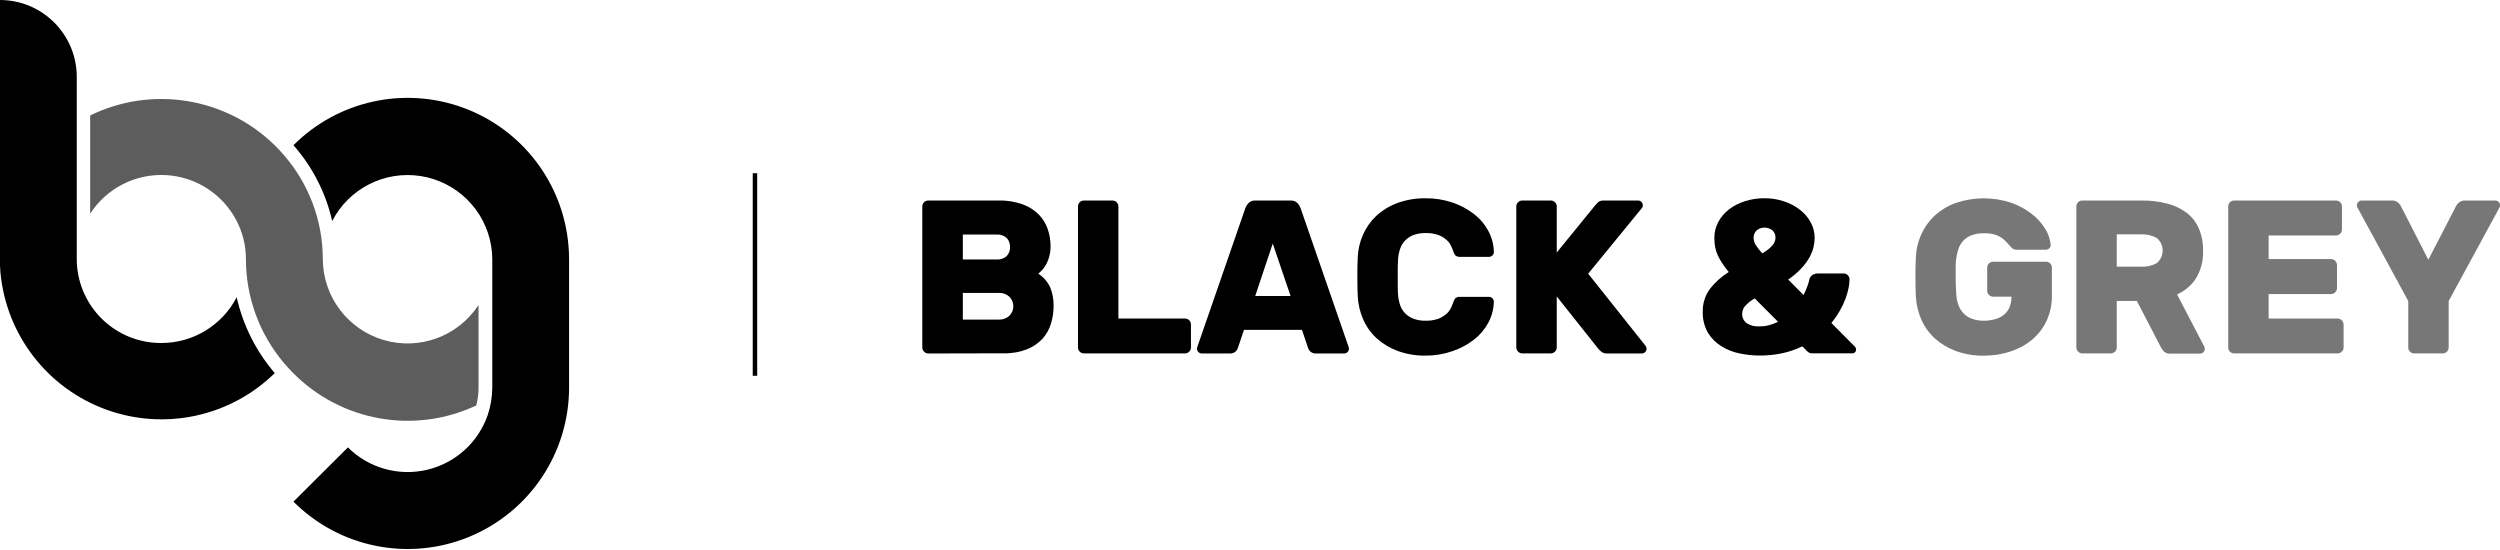
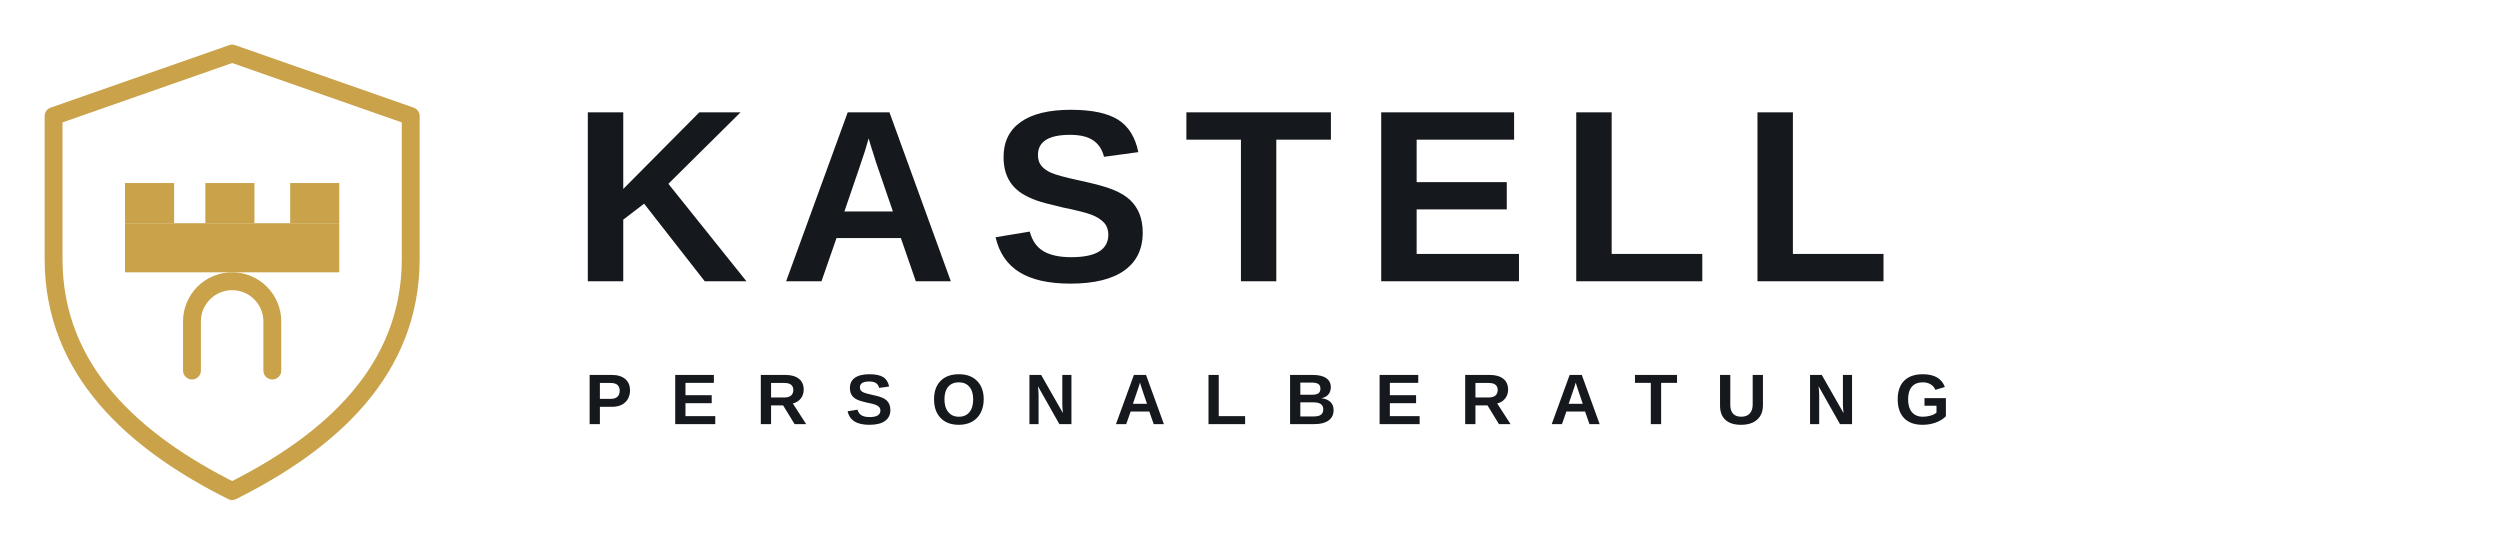
- <svg xmlns="http://www.w3.org/2000/svg" id="Layer_1" data-name="Layer 1" viewBox="0 0 560.56 123.1">
-   <defs>
-     <style>.cls-1{fill:#5d5d5d;}.cls-2{fill:none;stroke:#000;stroke-miterlimit:10;}.cls-3{fill:#777;}</style>
-   </defs>
-   <path class="cls-1" d="M239,327a16.15,16.15,0,0,0,.5-4V304.47a19,19,0,0,1-34.92-10.26,35.59,35.59,0,0,0-8.7-23.32q-1-1.15-2.07-2.22a36.38,36.38,0,0,0-41.39-6.7V284a19,19,0,0,1,32.84,1.62,18.53,18.53,0,0,1,2.08,8.55,36.07,36.07,0,0,0,8.54,23.33c.66.77,1.34,1.52,2.06,2.24A36.14,36.14,0,0,0,239,327Z" transform="translate(-132.2 -236.09)" />
-   <path d="M168.41,313a18.86,18.86,0,0,1-19-18.82V253.33a17.24,17.24,0,0,0-17.24-17.24h0v58.12c0,1,.05,2,.13,3a36.27,36.27,0,0,0,61.51,22.53,39.3,39.3,0,0,1-8.54-17A19,19,0,0,1,168.41,313Z" transform="translate(-132.2 -236.09)" />
-   <path d="M259.67,291.2A36.19,36.19,0,0,0,198,268.65a38.71,38.71,0,0,1,8.69,17,19,19,0,0,1,35.64,5.57,18.71,18.71,0,0,1,.25,3V323a19.65,19.65,0,0,1-1,6.09,19,19,0,0,1-31.37,7.32L198,348.57A36.19,36.19,0,0,0,259.8,323V294.21C259.8,293.2,259.75,292.19,259.67,291.2Z" transform="translate(-132.2 -236.09)" />
-   <line class="cls-2" x1="169.28" y1="38.84" x2="169.28" y2="84.26" />
-   <path d="M340.35,315.35a1.24,1.24,0,0,1-.93-.4A1.27,1.27,0,0,1,339,314V282.37a1.33,1.33,0,0,1,1.32-1.32h15.78a14.75,14.75,0,0,1,5.53.91,9.59,9.59,0,0,1,3.6,2.35,8.58,8.58,0,0,1,1.94,3.28,12,12,0,0,1,.59,3.65,8.39,8.39,0,0,1-1.08,4.29,6,6,0,0,1-.91,1.22,10.27,10.27,0,0,1-.76.71,7.31,7.31,0,0,1,2.67,3.06,10.39,10.39,0,0,1,.76,4.19,13.29,13.29,0,0,1-.58,3.92A9.06,9.06,0,0,1,366,312a9.76,9.76,0,0,1-3.5,2.4,13.75,13.75,0,0,1-5.29.91Zm18.32-23.91a2.79,2.79,0,0,0-.75-2,3.06,3.06,0,0,0-2.23-.76h-7.6v5.59h7.6a3,3,0,0,0,2.23-.76A2.76,2.76,0,0,0,358.67,291.44Zm-10.58,16.31h8.09a3.2,3.2,0,0,0,2.35-.86,3,3,0,0,0,0-4.26,3.24,3.24,0,0,0-2.35-.86h-8.09Z" transform="translate(-132.2 -236.09)" />
-   <path d="M397.92,307.51a1.33,1.33,0,0,1,1.32,1.32V314a1.27,1.27,0,0,1-.39.93,1.24,1.24,0,0,1-.93.4H375.23a1.24,1.24,0,0,1-.93-.4,1.27,1.27,0,0,1-.39-.93V282.37a1.33,1.33,0,0,1,1.32-1.32h6.42a1.33,1.33,0,0,1,1.32,1.32v25.14Z" transform="translate(-132.2 -236.09)" />
-   <path d="M421.58,281.05a2,2,0,0,1,1.5.54,3.19,3.19,0,0,1,.71,1.08l10.68,30.86a2.2,2.2,0,0,1,.19.74,1,1,0,0,1-.31.76,1.07,1.07,0,0,1-.76.32h-6.18a1.89,1.89,0,0,1-1.39-.42,1.87,1.87,0,0,1-.52-.81l-1.37-4.07h-13l-1.37,4.07a1.87,1.87,0,0,1-.52.81,1.91,1.91,0,0,1-1.39.42h-6.18a1.09,1.09,0,0,1-1.08-1.08,2.28,2.28,0,0,1,.2-.74l10.68-30.86a3.19,3.19,0,0,1,.71-1.08,2,2,0,0,1,1.5-.54Zm-7.93,21.41h7.93l-4-11.76Z" transform="translate(-132.2 -236.09)" />
-   <path d="M445.69,294.08c0,.43-.06,1-.08,1.77s0,1.52,0,2.32,0,1.59,0,2.35.05,1.37.08,1.79a9.1,9.1,0,0,0,.44,2.16,4.83,4.83,0,0,0,1.08,1.81,5.3,5.3,0,0,0,1.86,1.25,7.32,7.32,0,0,0,2.79.47,7.85,7.85,0,0,0,2.74-.4,5.9,5.9,0,0,0,1.77-1,4.08,4.08,0,0,0,1.05-1.25,9,9,0,0,0,.57-1.27,3.09,3.09,0,0,1,.53-1.11,1.56,1.56,0,0,1,1.13-.32h6.42a1.05,1.05,0,0,1,.76.32,1.07,1.07,0,0,1,.32.76,10.32,10.32,0,0,1-1.23,4.71,12,12,0,0,1-3.23,3.82,16.35,16.35,0,0,1-4.83,2.57,18.15,18.15,0,0,1-6,1,17.61,17.61,0,0,1-6.29-1.06,14.42,14.42,0,0,1-4.73-2.86,12.67,12.67,0,0,1-3-4.24,14.91,14.91,0,0,1-1.2-5.12c-.06-1.34-.09-2.78-.09-4.31s0-3,.09-4.41a13.74,13.74,0,0,1,1.18-5.12,13,13,0,0,1,3-4.24,14.23,14.23,0,0,1,4.73-2.87,17.86,17.86,0,0,1,6.32-1.05,18.41,18.41,0,0,1,6,.95,16.37,16.37,0,0,1,4.83,2.58,11.9,11.9,0,0,1,3.23,3.82,10.31,10.31,0,0,1,1.23,4.7,1,1,0,0,1-.32.76,1.05,1.05,0,0,1-.76.32h-6.42a1.56,1.56,0,0,1-1.13-.32,3,3,0,0,1-.53-1.1,9.07,9.07,0,0,0-.57-1.28,4,4,0,0,0-1.05-1.24,5.91,5.91,0,0,0-1.77-1,8.12,8.12,0,0,0-2.74-.39,7.33,7.33,0,0,0-2.79.46,5.3,5.3,0,0,0-1.86,1.25,5,5,0,0,0-1.08,1.82A8.92,8.92,0,0,0,445.69,294.08Z" transform="translate(-132.2 -236.09)" />
-   <path d="M501.25,313.73a.87.87,0,0,1,.14.54,1,1,0,0,1-.31.76,1.07,1.07,0,0,1-.76.32h-7.79a2,2,0,0,1-1.13-.3,4,4,0,0,1-.88-.83l-9.26-11.66V314a1.35,1.35,0,0,1-1.32,1.33h-6.42a1.37,1.37,0,0,1-1.33-1.33V282.37a1.24,1.24,0,0,1,.4-.93,1.27,1.27,0,0,1,.93-.39h6.42a1.3,1.3,0,0,1,.93.39,1.27,1.27,0,0,1,.39.93v10.34l8.62-10.58a9,9,0,0,1,.64-.69,1.83,1.83,0,0,1,1.32-.39h7.64a1,1,0,0,1,.76.32,1,1,0,0,1,.32.76.87.87,0,0,1-.15.54l-12.1,14.79Z" transform="translate(-132.2 -236.09)" />
-   <path d="M537.89,298.83a1.57,1.57,0,0,1,.69-1.07,2.15,2.15,0,0,1,1.18-.35h5.83a1.24,1.24,0,0,1,.93.4,1.21,1.21,0,0,1,.39.88,10.68,10.68,0,0,1-.22,2,15.69,15.69,0,0,1-.71,2.45,17.94,17.94,0,0,1-1.28,2.67,19.74,19.74,0,0,1-1.86,2.7l5.25,5.29a.94.94,0,0,1,.29.68.78.78,0,0,1-.25.59.86.86,0,0,1-.63.25h-8.87a1.53,1.53,0,0,1-.78-.15,2.22,2.22,0,0,1-.45-.34l-1.07-1.08a20.27,20.27,0,0,1-4.39,1.52,23.51,23.51,0,0,1-5.22.54,21.93,21.93,0,0,1-4.45-.47,12.3,12.3,0,0,1-4.1-1.62,9.09,9.09,0,0,1-3-3A8.94,8.94,0,0,1,514,306a8.32,8.32,0,0,1,1.55-5.05,15.94,15.94,0,0,1,4.28-3.87,21.7,21.7,0,0,1-1.49-2,12.21,12.21,0,0,1-1-1.81,7.92,7.92,0,0,1-.57-1.81,11.5,11.5,0,0,1-.17-2,7.44,7.44,0,0,1,.88-3.6,8.77,8.77,0,0,1,2.4-2.82,11.54,11.54,0,0,1,3.58-1.84,14.16,14.16,0,0,1,4.36-.66,13.87,13.87,0,0,1,4.36.68,12.08,12.08,0,0,1,3.6,1.89,9,9,0,0,1,2.43,2.84,7.31,7.31,0,0,1,.88,3.51,9,9,0,0,1-.27,2.1,9.16,9.16,0,0,1-.93,2.31,13.45,13.45,0,0,1-1.81,2.42,17.91,17.91,0,0,1-2.92,2.48l3.43,3.47a13.48,13.48,0,0,0,.81-1.81A10.71,10.71,0,0,0,537.89,298.83Zm-11.17,10.44a8.52,8.52,0,0,0,2.16-.27,10.47,10.47,0,0,0,2-.76L525.65,303a8.52,8.52,0,0,0-2,1.54,2.67,2.67,0,0,0-.81,1.84,2.57,2.57,0,0,0,1,2.18A4.74,4.74,0,0,0,526.72,309.27Zm-1.32-19.79a3.12,3.12,0,0,0,.59,1.71,13.41,13.41,0,0,0,1.37,1.72q2.94-1.77,2.94-3.43a2.06,2.06,0,0,0-.78-1.82,2.91,2.91,0,0,0-1.67-.54,2.67,2.67,0,0,0-1.71.59A2.13,2.13,0,0,0,525.4,289.48Z" transform="translate(-132.2 -236.09)" />
-   <path class="cls-3" d="M577,288.4a7.33,7.33,0,0,0-2.79.46,5,5,0,0,0-1.84,1.25,5.17,5.17,0,0,0-1.05,1.82,11.41,11.41,0,0,0-.49,2.15,12.54,12.54,0,0,0-.12,1.77c0,.75,0,1.52,0,2.32s0,1.59.05,2.35.07,1.37.1,1.79a8.66,8.66,0,0,0,.46,2.16,5.42,5.42,0,0,0,1.08,1.81,5,5,0,0,0,1.86,1.25A7.39,7.39,0,0,0,577,308a9.28,9.28,0,0,0,2.4-.3,5.24,5.24,0,0,0,2-.93,4.47,4.47,0,0,0,1.33-1.66,5.9,5.9,0,0,0,.48-2.5h-4.11a1.24,1.24,0,0,1-.93-.4,1.27,1.27,0,0,1-.39-.93v-5.19a1.33,1.33,0,0,1,1.32-1.32h11.86a1.29,1.29,0,0,1,.93.39,1.27,1.27,0,0,1,.39.93v6.27a13,13,0,0,1-1.18,5.64,12.27,12.27,0,0,1-3.23,4.23A14.53,14.53,0,0,1,583,314.9a18.68,18.68,0,0,1-6,.94,17.61,17.61,0,0,1-6.29-1.06,14.42,14.42,0,0,1-4.73-2.86,12.67,12.67,0,0,1-3-4.24,14.91,14.91,0,0,1-1.2-5.12c-.06-1.34-.09-2.78-.09-4.31s0-3,.09-4.41a13.74,13.74,0,0,1,1.18-5.12,13,13,0,0,1,3-4.24,14.23,14.23,0,0,1,4.73-2.87,19.54,19.54,0,0,1,12.49-.05,16.17,16.17,0,0,1,4.66,2.55,12.71,12.71,0,0,1,3,3.38A7.84,7.84,0,0,1,592,291a.83.83,0,0,1-.29.76,1.09,1.09,0,0,1-.78.32h-6.52a1.49,1.49,0,0,1-1.15-.44c-.28-.29-.55-.59-.81-.88a7.13,7.13,0,0,0-1.86-1.62A6.92,6.92,0,0,0,577,288.4Z" transform="translate(-132.2 -236.09)" />
-   <path class="cls-3" d="M612.37,281.05a22.18,22.18,0,0,1,5.78.69,12.17,12.17,0,0,1,4.33,2.05,9.08,9.08,0,0,1,2.75,3.51,12.14,12.14,0,0,1,.95,5,11.24,11.24,0,0,1-1.52,6.1,9.66,9.66,0,0,1-4.31,3.7l6.08,11.66a1.27,1.27,0,0,1,.14.54,1,1,0,0,1-.31.76,1.07,1.07,0,0,1-.76.32h-6.67a1.81,1.81,0,0,1-1.39-.45,4.37,4.37,0,0,1-.67-.88l-5.43-10.48h-4.51V314a1.35,1.35,0,0,1-1.32,1.33h-6.42a1.35,1.35,0,0,1-1.32-1.33V282.37a1.23,1.23,0,0,1,.39-.93,1.27,1.27,0,0,1,.93-.39Zm-5.54,14.84h5.54a6.71,6.71,0,0,0,3.4-.78,3.66,3.66,0,0,0,0-5.68,6.71,6.71,0,0,0-3.4-.79h-5.54Z" transform="translate(-132.2 -236.09)" />
-   <path class="cls-3" d="M656.36,307.51a1.35,1.35,0,0,1,1.33,1.32V314a1.28,1.28,0,0,1-.4.93,1.24,1.24,0,0,1-.93.4H633.14a1.24,1.24,0,0,1-.93-.4,1.27,1.27,0,0,1-.39-.93V282.37a1.33,1.33,0,0,1,1.32-1.32H656a1.33,1.33,0,0,1,1.32,1.32v5.2a1.33,1.33,0,0,1-1.32,1.32H640.88v5.29h14a1.35,1.35,0,0,1,1.33,1.32v5.2a1.35,1.35,0,0,1-1.33,1.32h-14v5.49Z" transform="translate(-132.2 -236.09)" />
-   <path class="cls-3" d="M681.25,314a1.27,1.27,0,0,1-.39.93,1.24,1.24,0,0,1-.93.4h-6.42a1.24,1.24,0,0,1-.93-.4,1.27,1.27,0,0,1-.39-.93V303.59l-11.32-20.83a1.28,1.28,0,0,1-.2-.63,1,1,0,0,1,.32-.76,1.05,1.05,0,0,1,.76-.32h6.71a2,2,0,0,1,1.47.49,2.7,2.7,0,0,1,.59.73l6.17,12.06,6.23-12.06a2.82,2.82,0,0,1,.58-.73,2,2,0,0,1,1.47-.49h6.72a1.07,1.07,0,0,1,.76.32,1,1,0,0,1,.31.76,1.26,1.26,0,0,1-.19.63l-11.32,20.83Z" transform="translate(-132.2 -236.09)" />
+ <svg xmlns="http://www.w3.org/2000/svg" viewBox="0 0 560 123">
+   <g stroke="none">
+     <path d="M52 12 92 26 V58 C92 83 74 99 52 110 30 99 12 83 12 58 V26 Z" fill="none" stroke="#C9A24A" stroke-width="4" stroke-linejoin="round" />
+     <g fill="#C9A24A">
+       <rect x="28" y="50" width="48" height="11" />
+       <rect x="28" y="41" width="11" height="9" />
+       <rect x="46" y="41" width="11" height="9" />
+       <rect x="65" y="41" width="11" height="9" />
+     </g>
+     <path d="M43 83 V72 a9 9 0 0 1 18 0 V83" fill="none" stroke="#C9A24A" stroke-width="4" stroke-linecap="round" />
+   </g>
+   <text x="128" y="63" font-family="Nunito, Arial, sans-serif" font-size="55" font-weight="800" letter-spacing="7" fill="#15181d">KASTELL</text>
+   <text x="131" y="95" font-family="Nunito, Arial, sans-serif" font-size="16" font-weight="600" letter-spacing="8.5" fill="#15181d">PERSONALBERATUNG</text>
</svg>
